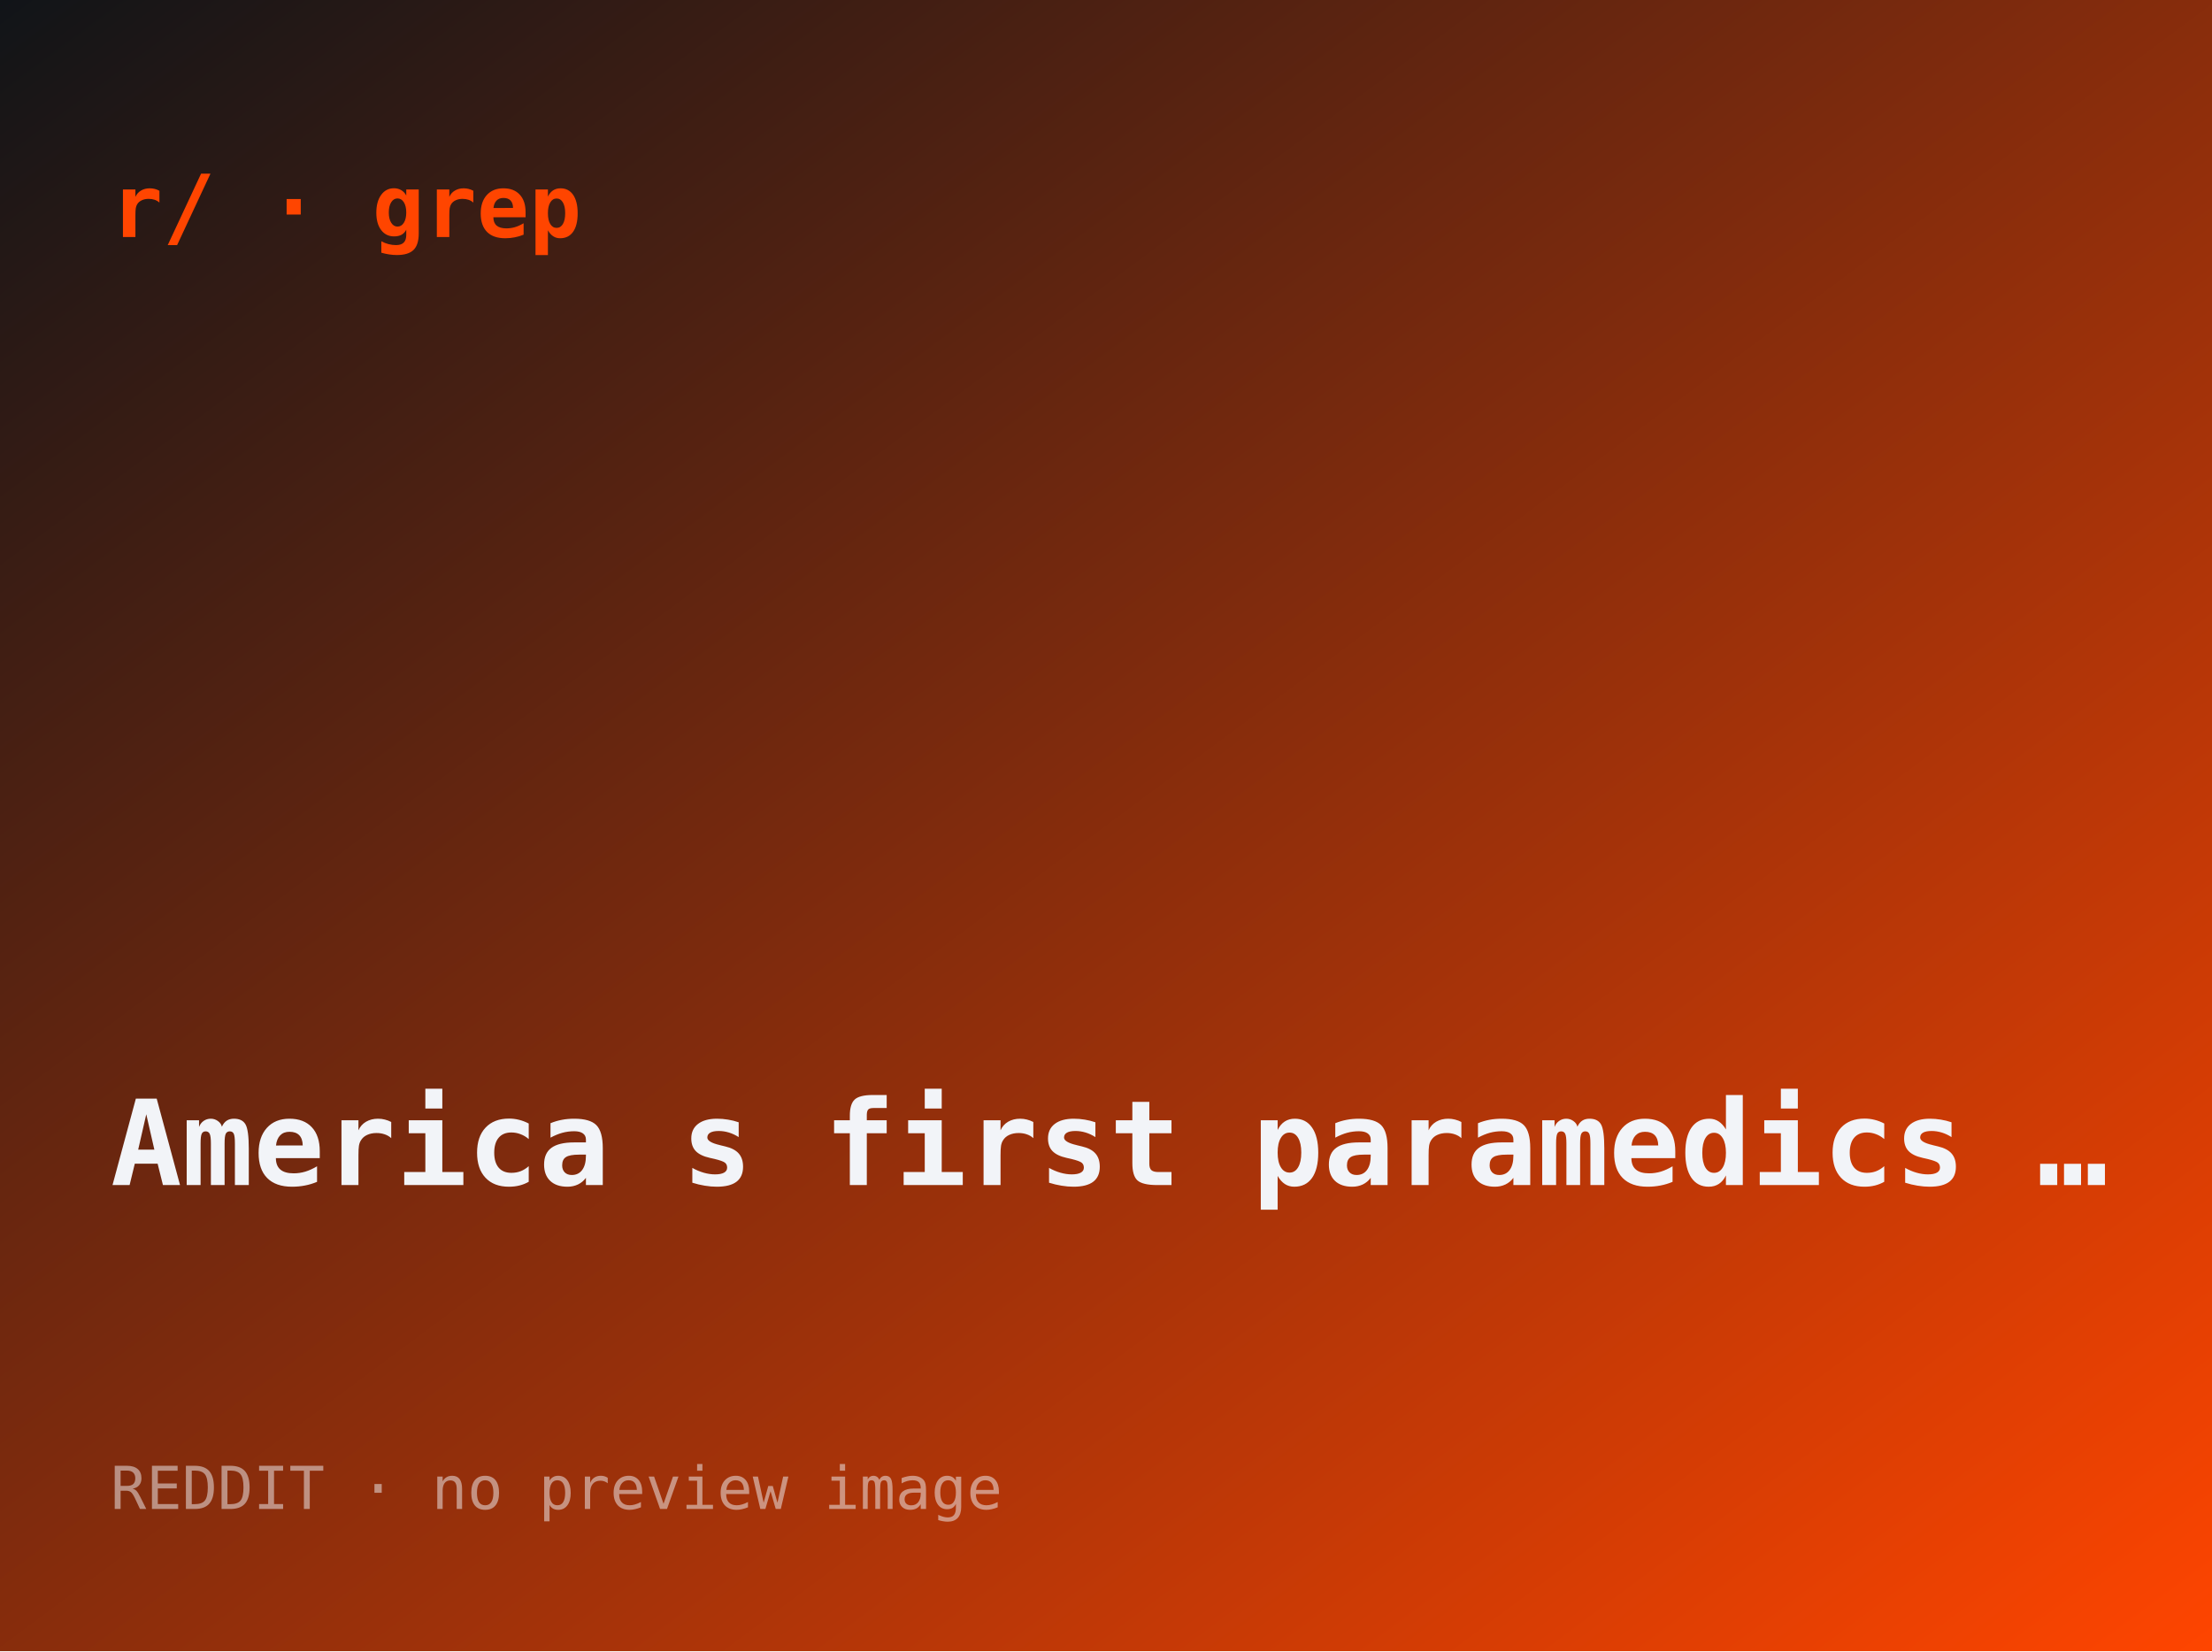
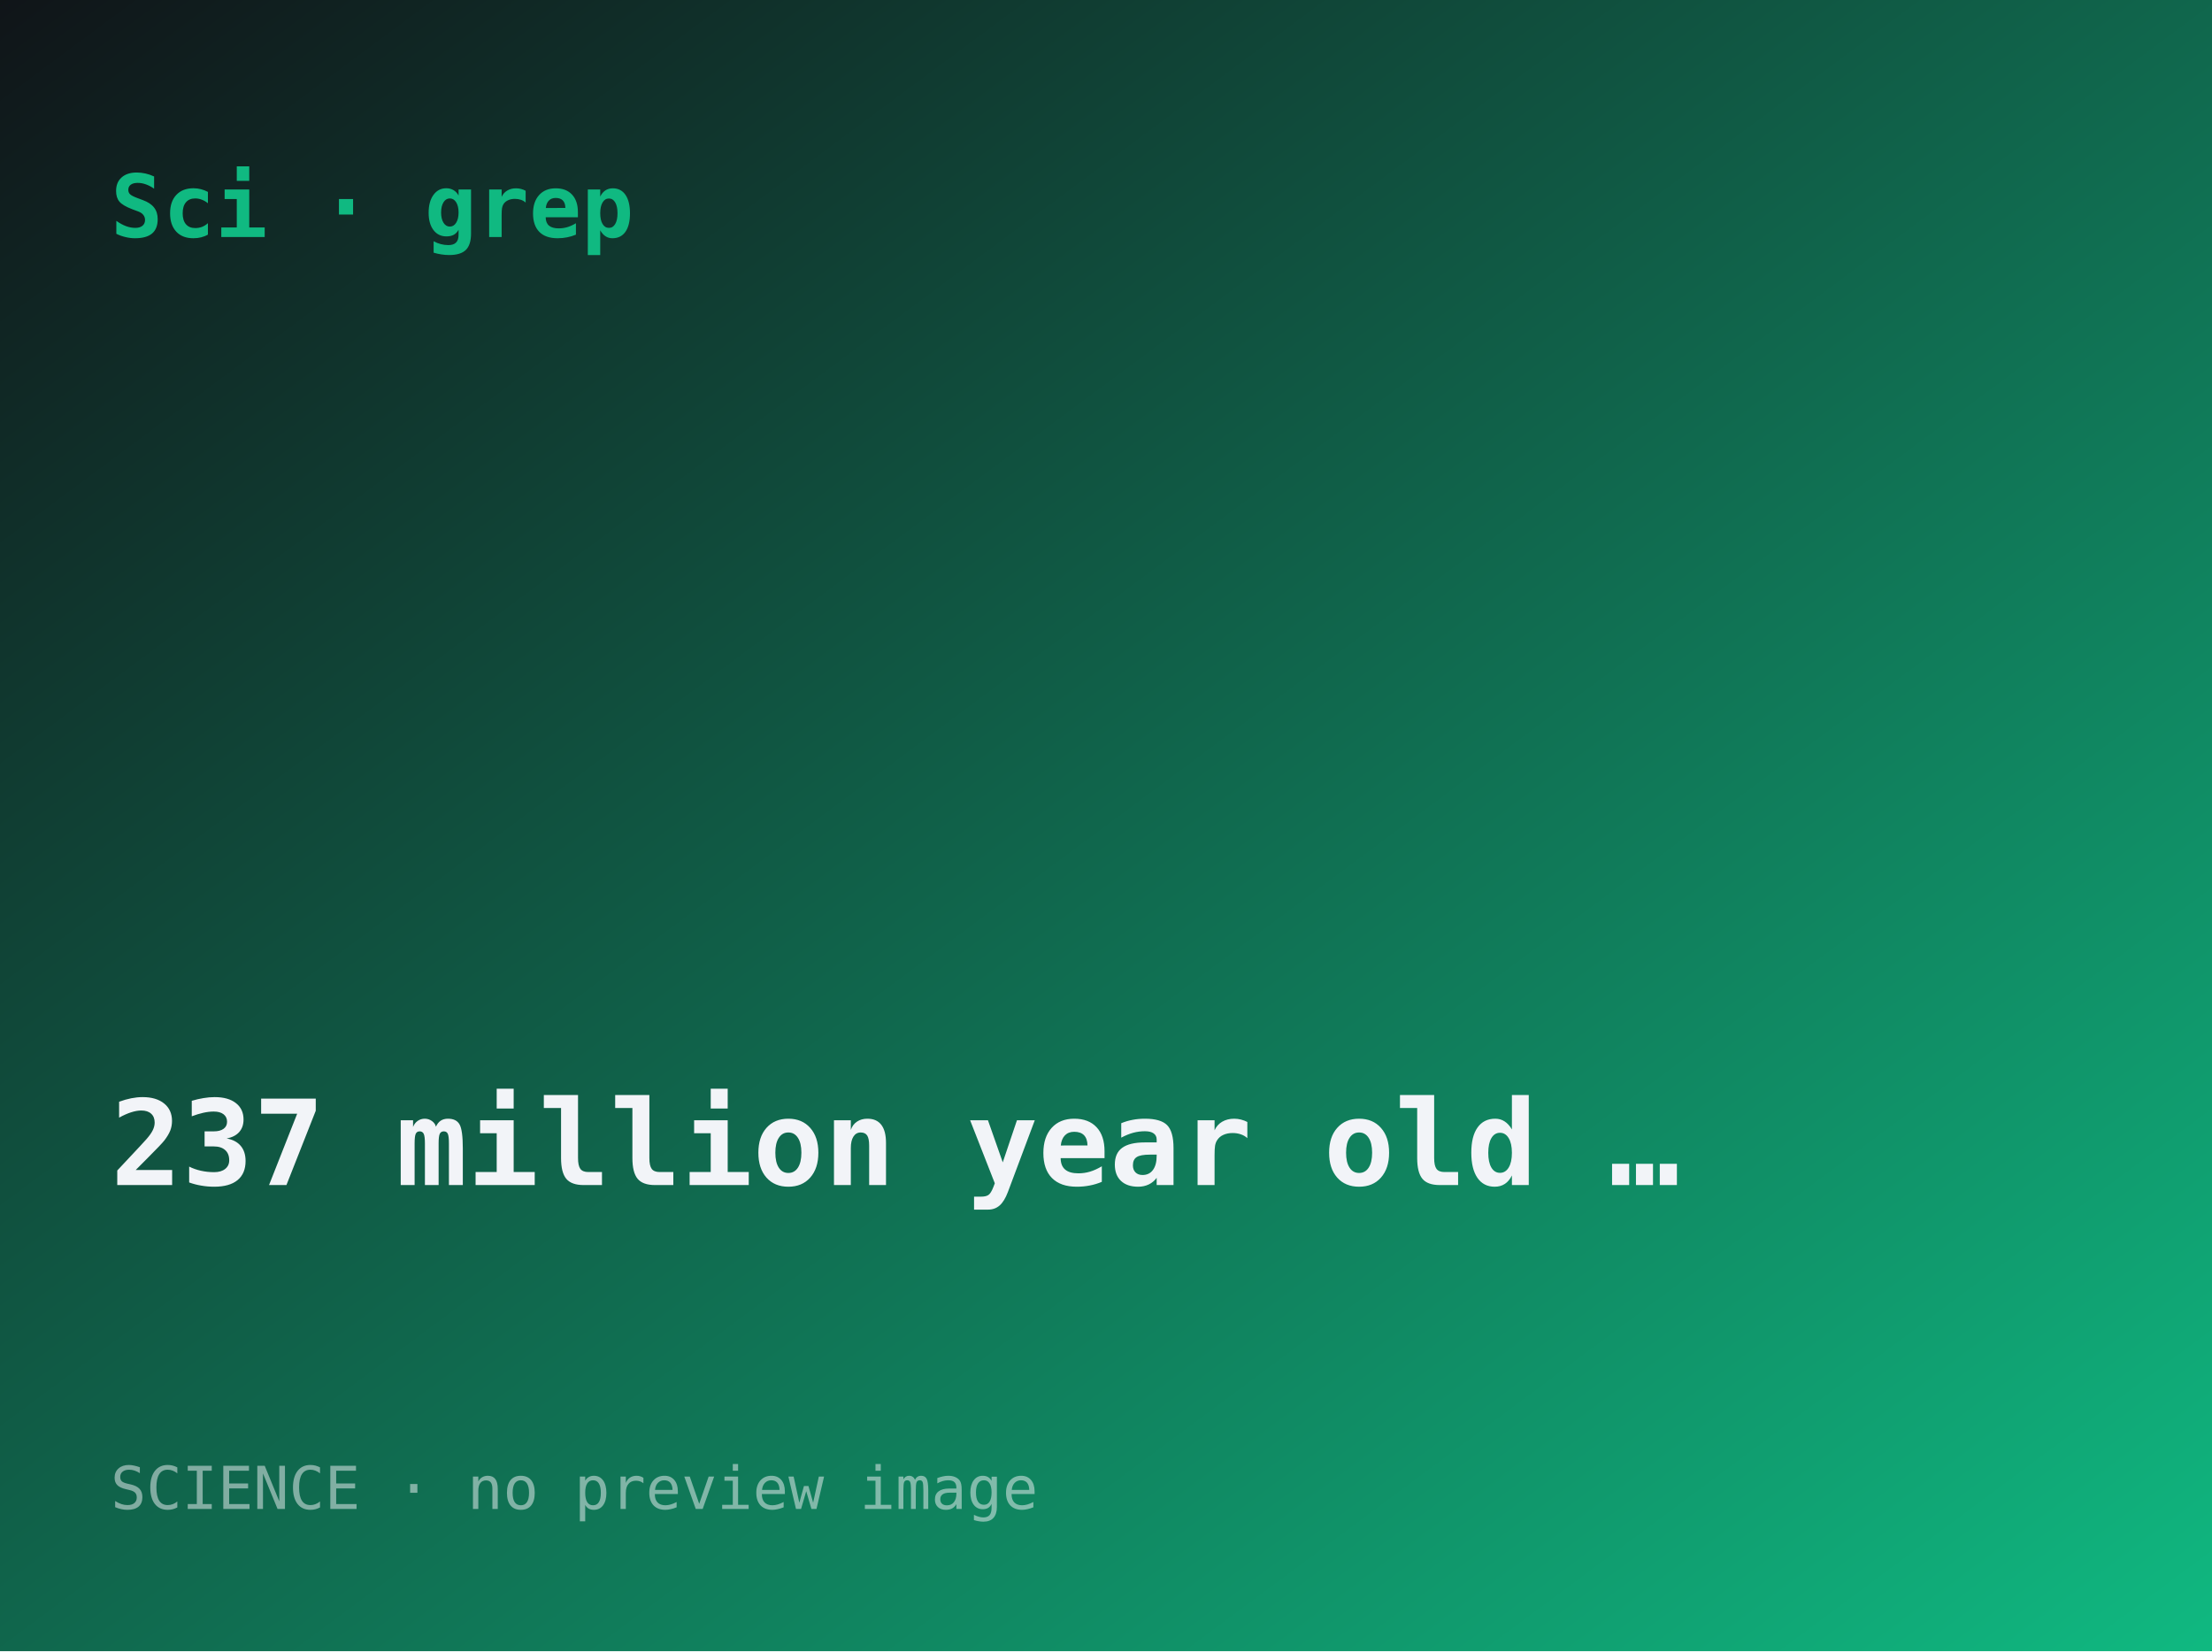
- <svg xmlns="http://www.w3.org/2000/svg" width="560" height="418" viewBox="0 0 560 418" role="img" aria-label="America’s first paramedics were Pittsburgh’s Freedom House">
+ <svg xmlns="http://www.w3.org/2000/svg" width="560" height="418" viewBox="0 0 560 418" role="img" aria-label="237-million-year-old fossils reveal a bizarre armored sea amphibian">
  <defs>
    <linearGradient id="g" x1="0" y1="0" x2="1" y2="1">
      <stop offset="0" stop-color="#101418" />
-       <stop offset="1" stop-color="#ff4500" />
+       <stop offset="1" stop-color="#10b981" />
    </linearGradient>
  </defs>
  <rect width="560" height="418" fill="url(#g)" />
-   <text x="28" y="60" font-family="ui-monospace,monospace" font-size="22" fill="#ff4500" font-weight="700">r/ · grep</text>
-   <text x="28" y="300" font-family="ui-monospace,monospace" font-size="30" fill="#f2f4f8" font-weight="600">America s first paramedics …</text>
-   <text x="28" y="382" font-family="ui-monospace,monospace" font-size="15" fill="rgba(242,244,248,.5)">REDDIT · no preview image</text>
+   <text x="28" y="60" font-family="ui-monospace,monospace" font-size="22" fill="#10b981" font-weight="700">Sci · grep</text>
+   <text x="28" y="300" font-family="ui-monospace,monospace" font-size="30" fill="#f2f4f8" font-weight="600">237 million year old …</text>
+   <text x="28" y="382" font-family="ui-monospace,monospace" font-size="15" fill="rgba(242,244,248,.5)">SCIENCE · no preview image</text>
</svg>
